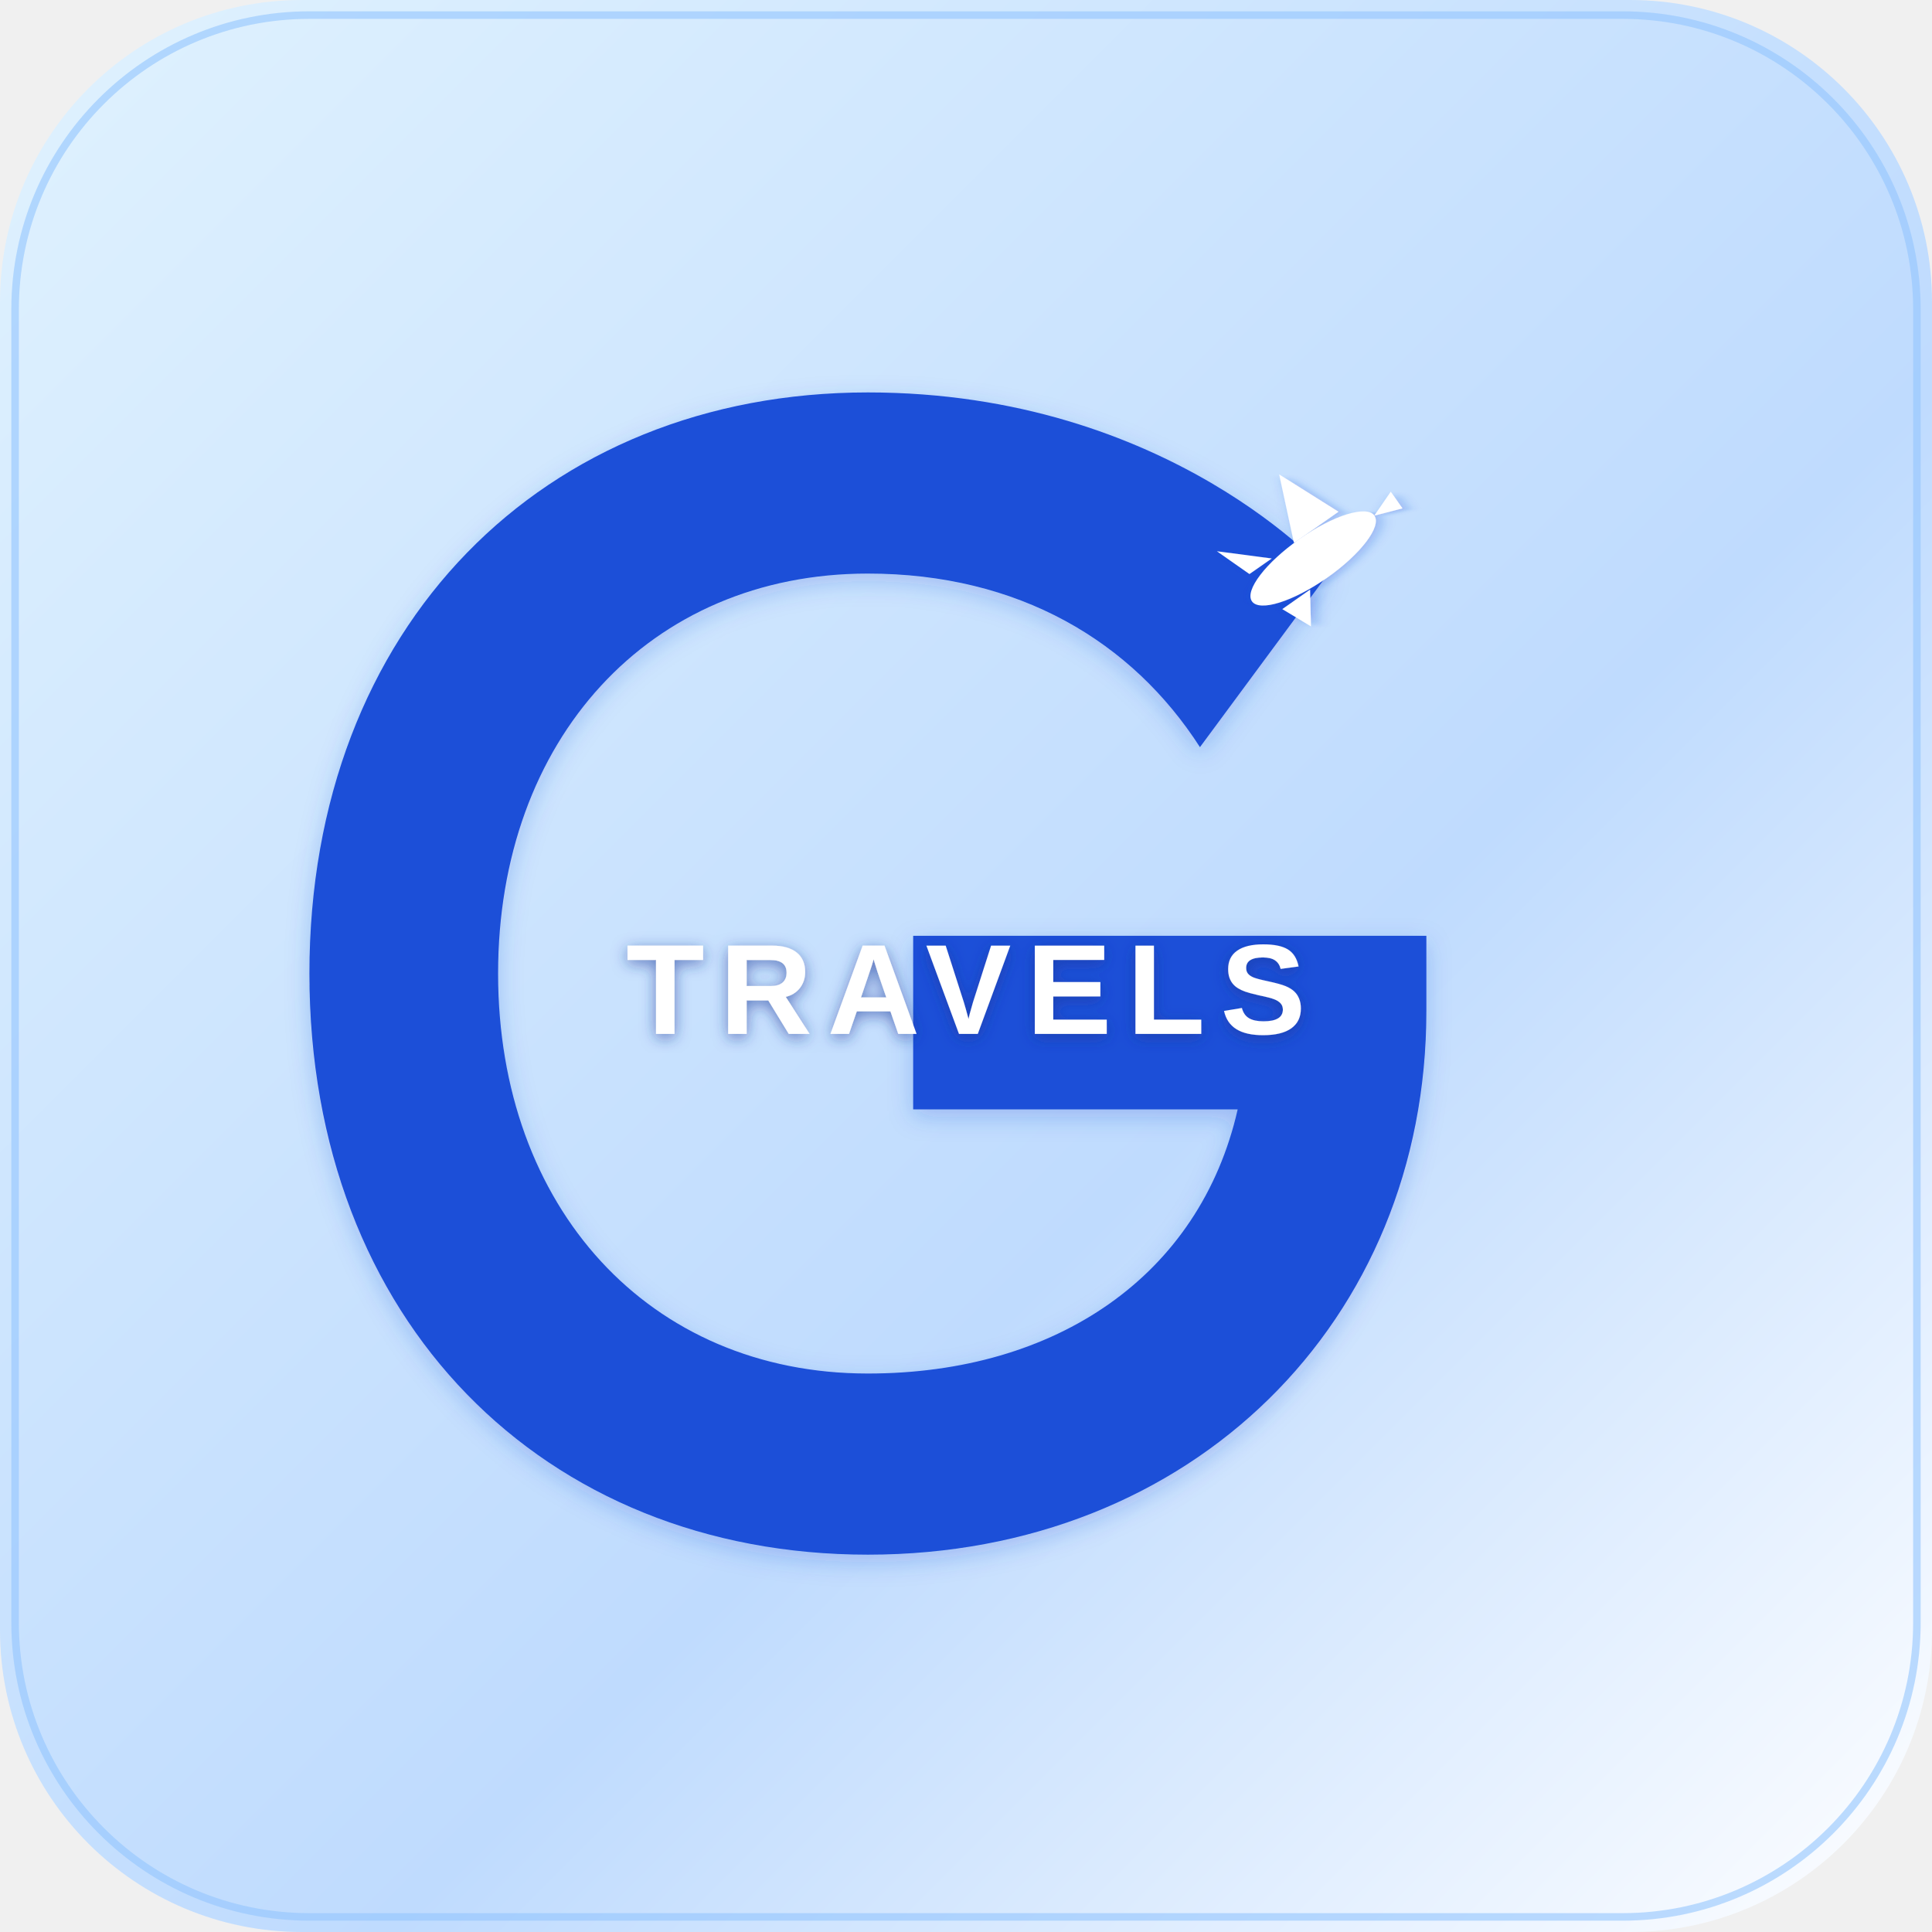
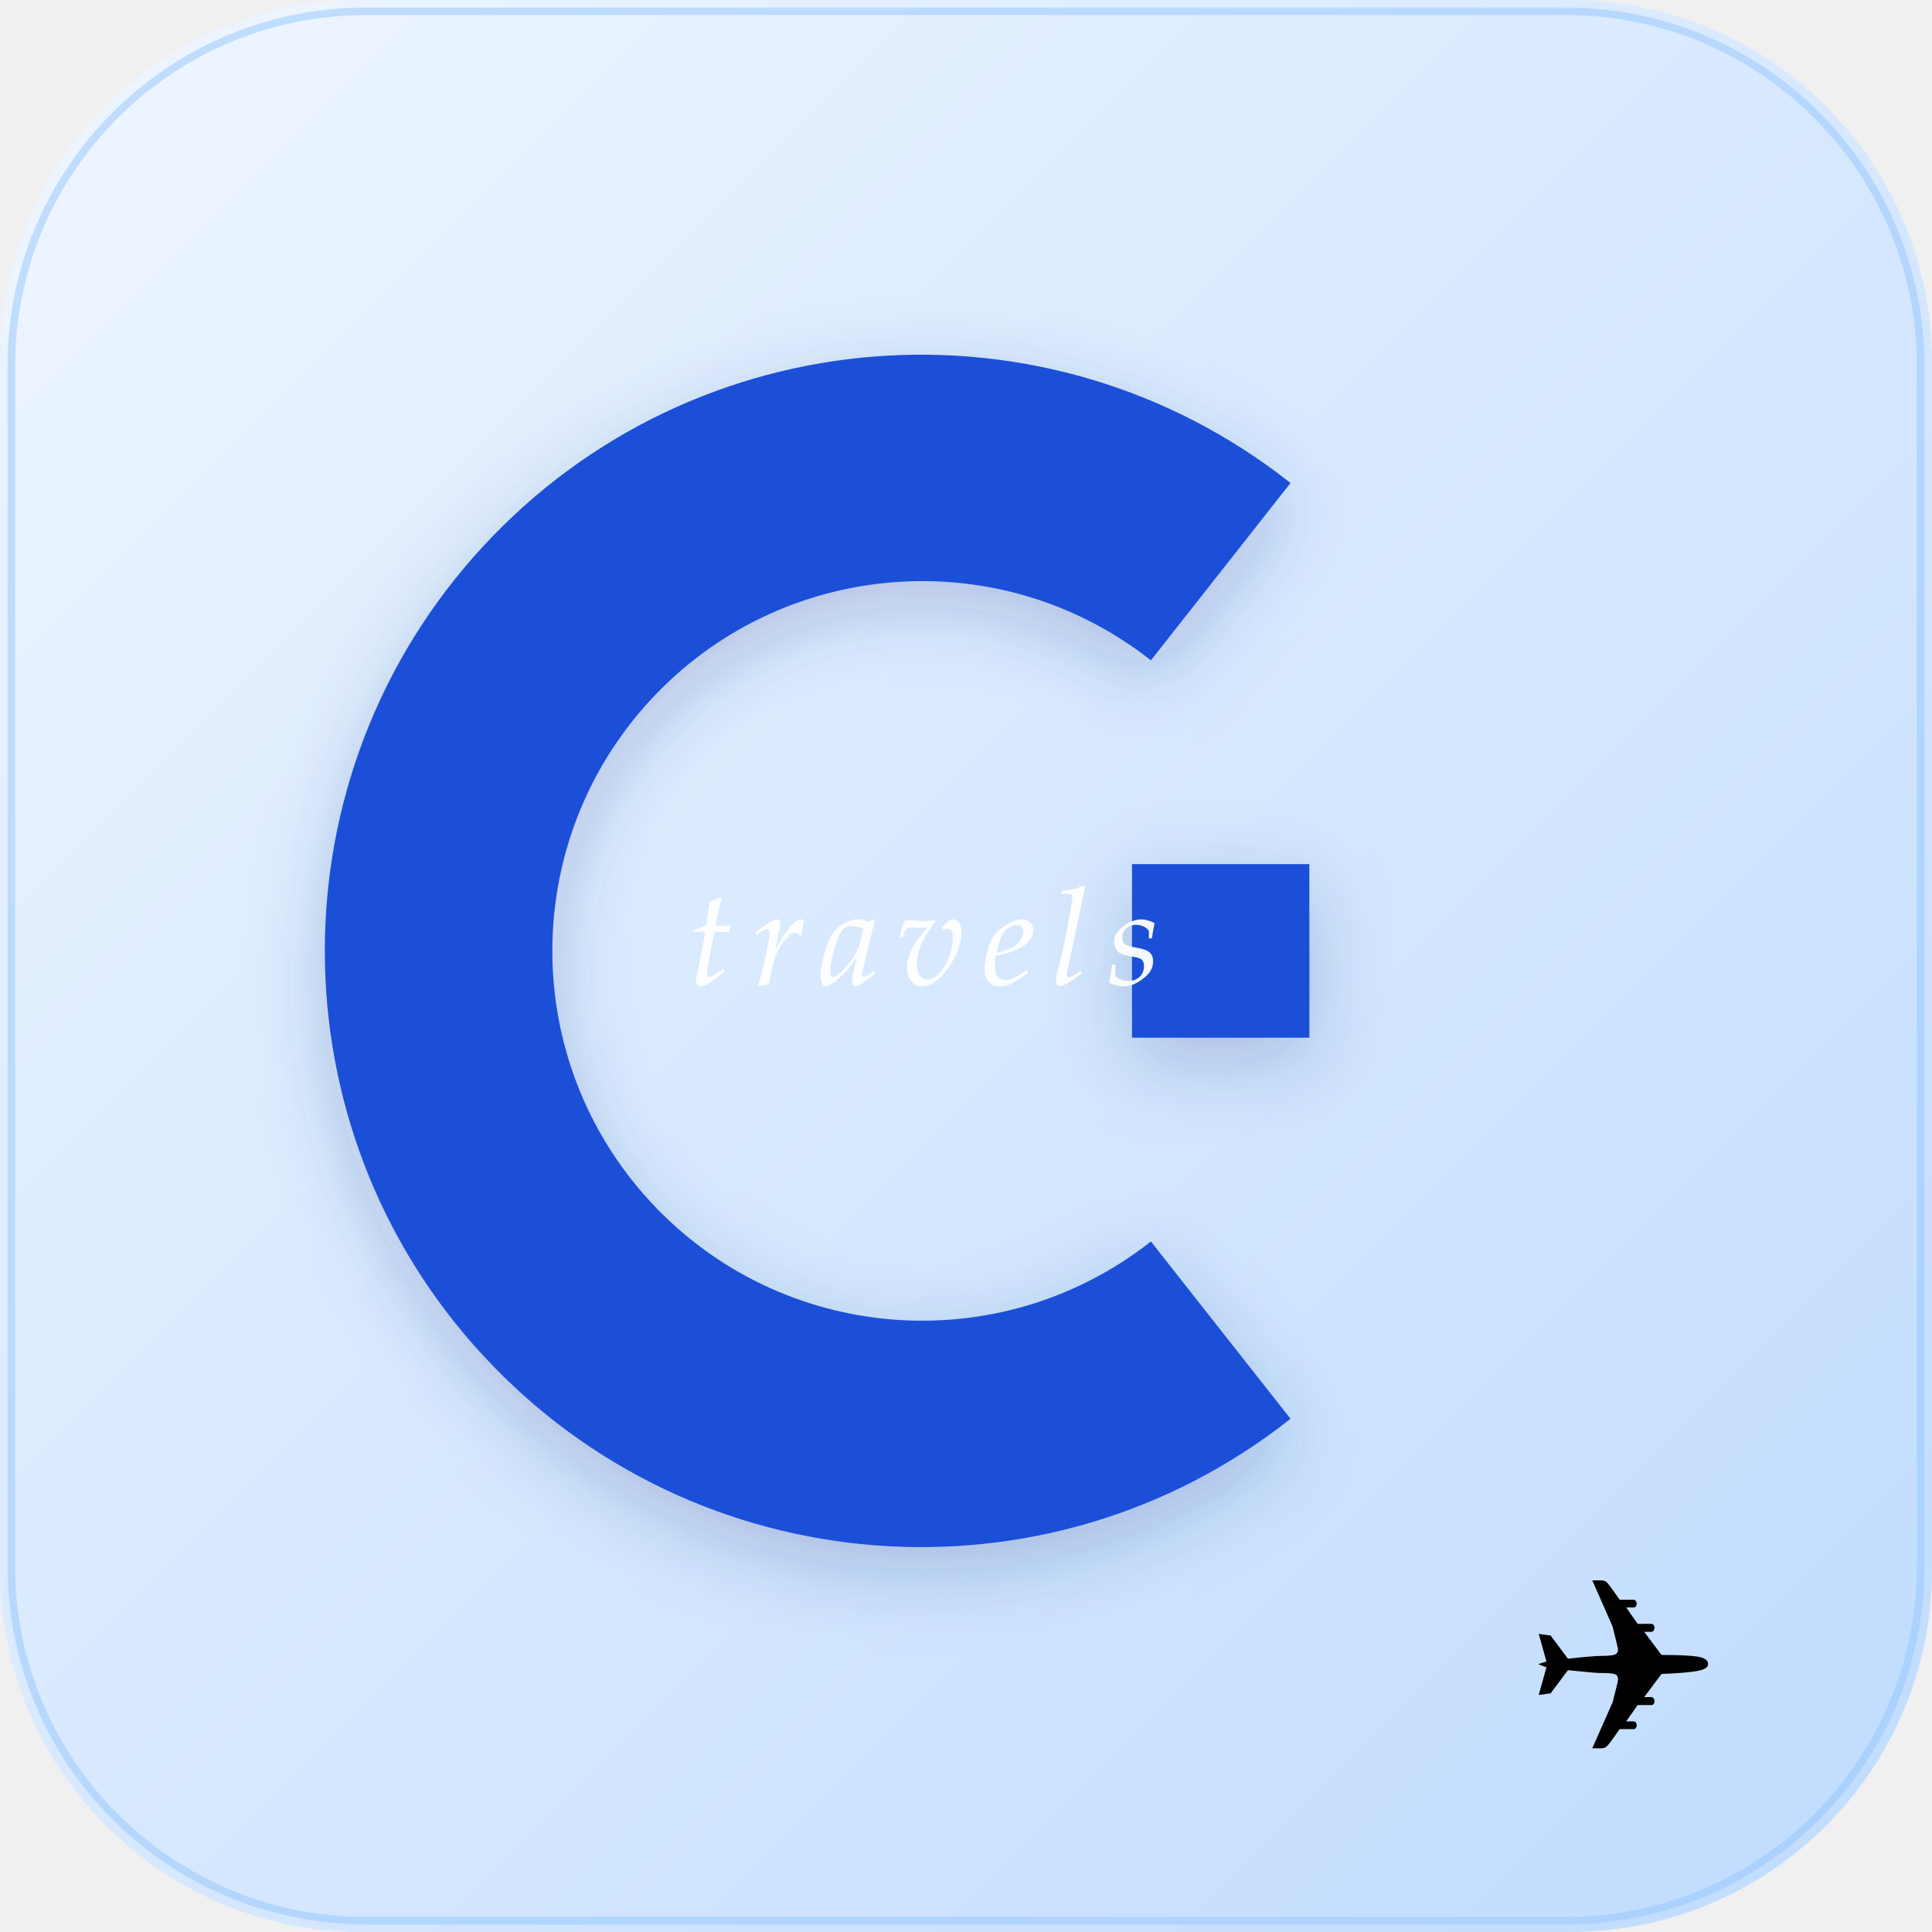
<svg xmlns="http://www.w3.org/2000/svg" viewBox="0 0 512 512" width="512" height="512">
  <defs>
-     <linearGradient id="bgGradient" x1="0%" y1="0%" x2="100%" y2="100%">
-       <stop offset="0%" style="stop-color:#E0F2FE;stop-opacity:1" />
-       <stop offset="60%" style="stop-color:#BFDBFE;stop-opacity:1" />
-       <stop offset="100%" style="stop-color:#FFFFFF;stop-opacity:1" />
+     <linearGradient id="bg" x1="0" y1="0" x2="1" y2="1">
+       <stop offset="0%" stop-color="#EFF6FF" />
+       <stop offset="100%" stop-color="#BFDBFE" />
    </linearGradient>
-     <filter id="dropShadow" x="-10%" y="-10%" width="120%" height="120%">
-       <feDropShadow dx="0" dy="2" stdDeviation="3" flood-color="#1B4FD8" flood-opacity="0.25" />
-     </filter>
-     <filter id="textShadow" x="-20%" y="-20%" width="140%" height="140%">
-       <feDropShadow dx="0" dy="1" stdDeviation="2" flood-color="#1B3A9A" flood-opacity="0.6" />
-     </filter>
-     <filter id="planeShadow" x="-20%" y="-20%" width="140%" height="140%">
-       <feDropShadow dx="1" dy="1" stdDeviation="1.5" flood-color="#1B4FD8" flood-opacity="0.3" />
+     <filter id="gshadow">
+       <feDropShadow dx="0" dy="6" stdDeviation="10" flood-color="#1E3A8A" flood-opacity="0.25" />
    </filter>
  </defs>
-   <rect x="0" y="0" width="512" height="512" rx="80" ry="80" fill="url(#bgGradient)" />
-   <rect x="4" y="4" width="504" height="504" rx="78" ry="78" fill="none" stroke="#93C5FD" stroke-width="2" opacity="0.6" />
-   <g filter="url(#dropShadow)">
-     <path d="       M 340,148       A 148,148 0 1,0 340,368       L 340,280       L 245,280       L 245,318       L 295,318       L 295,345       A 110,110 0 1,1 307,168       Z     " fill="none" stroke="#1B4FD8" stroke-width="0" />
-     <path d="       M 352,152       C 352,152 310,104 230,104       C 144,104 82,166 82,258       C 82,350 144,412 230,412       C 316,412 378,350 378,268       L 378,248       L 242,248       L 242,294       L 328,294       C 318,338 280,364 230,364       C 172,364 132,320 132,258       C 132,196 172,152 230,152       C 270,152 300,170 318,198       Z     " fill="#1B4FD8" />
+   <rect width="512" height="512" rx="96" fill="url(#bg)" />
+   <rect x="3" y="3" width="506" height="506" rx="94" fill="none" stroke="#93C5FD" stroke-width="2" opacity="0.5" />
+   <g filter="url(#gshadow)">
+     <path d="       M 342,128       A 158,158 0 1 0 342,376       L 305,329       A 98,98  0 1 1 305,175       Z     " fill="#1B4FD8" />
+     <rect x="300" y="229" width="47" height="46" fill="#1B4FD8" />
  </g>
-   <text x="256" y="274" font-family="'Arial', 'Helvetica Neue', sans-serif" font-size="34" font-weight="700" letter-spacing="4" text-anchor="middle" fill="white" filter="url(#textShadow)" style="text-transform: uppercase;">TRAVELS</text>
-   <g transform="translate(348, 148) rotate(-35) scale(0.9)" filter="url(#planeShadow)">
-     <ellipse cx="0" cy="0" rx="22" ry="7" fill="white" />
-     <path d="M 22,0 L 30,-3 L 30,3 Z" fill="white" />
-     <path d="M -18,-7 L -22,-18 L -10,-7 Z" fill="white" />
-     <path d="M -2,-7 L 6,-26 L 14,-7 Z" fill="white" />
-     <path d="M -16,7 L -12,16 L -6,7 Z" fill="white" />
-   </g>
+   <text x="245" y="261" font-family="'Georgia', 'Palatino', 'Times New Roman', serif" font-size="36" font-weight="400" font-style="italic" letter-spacing="5" text-anchor="middle" fill="white" opacity="0.95">travels</text>
+   <text x="430" y="445" font-size="62" text-anchor="middle" dominant-baseline="middle">✈</text>
</svg>
